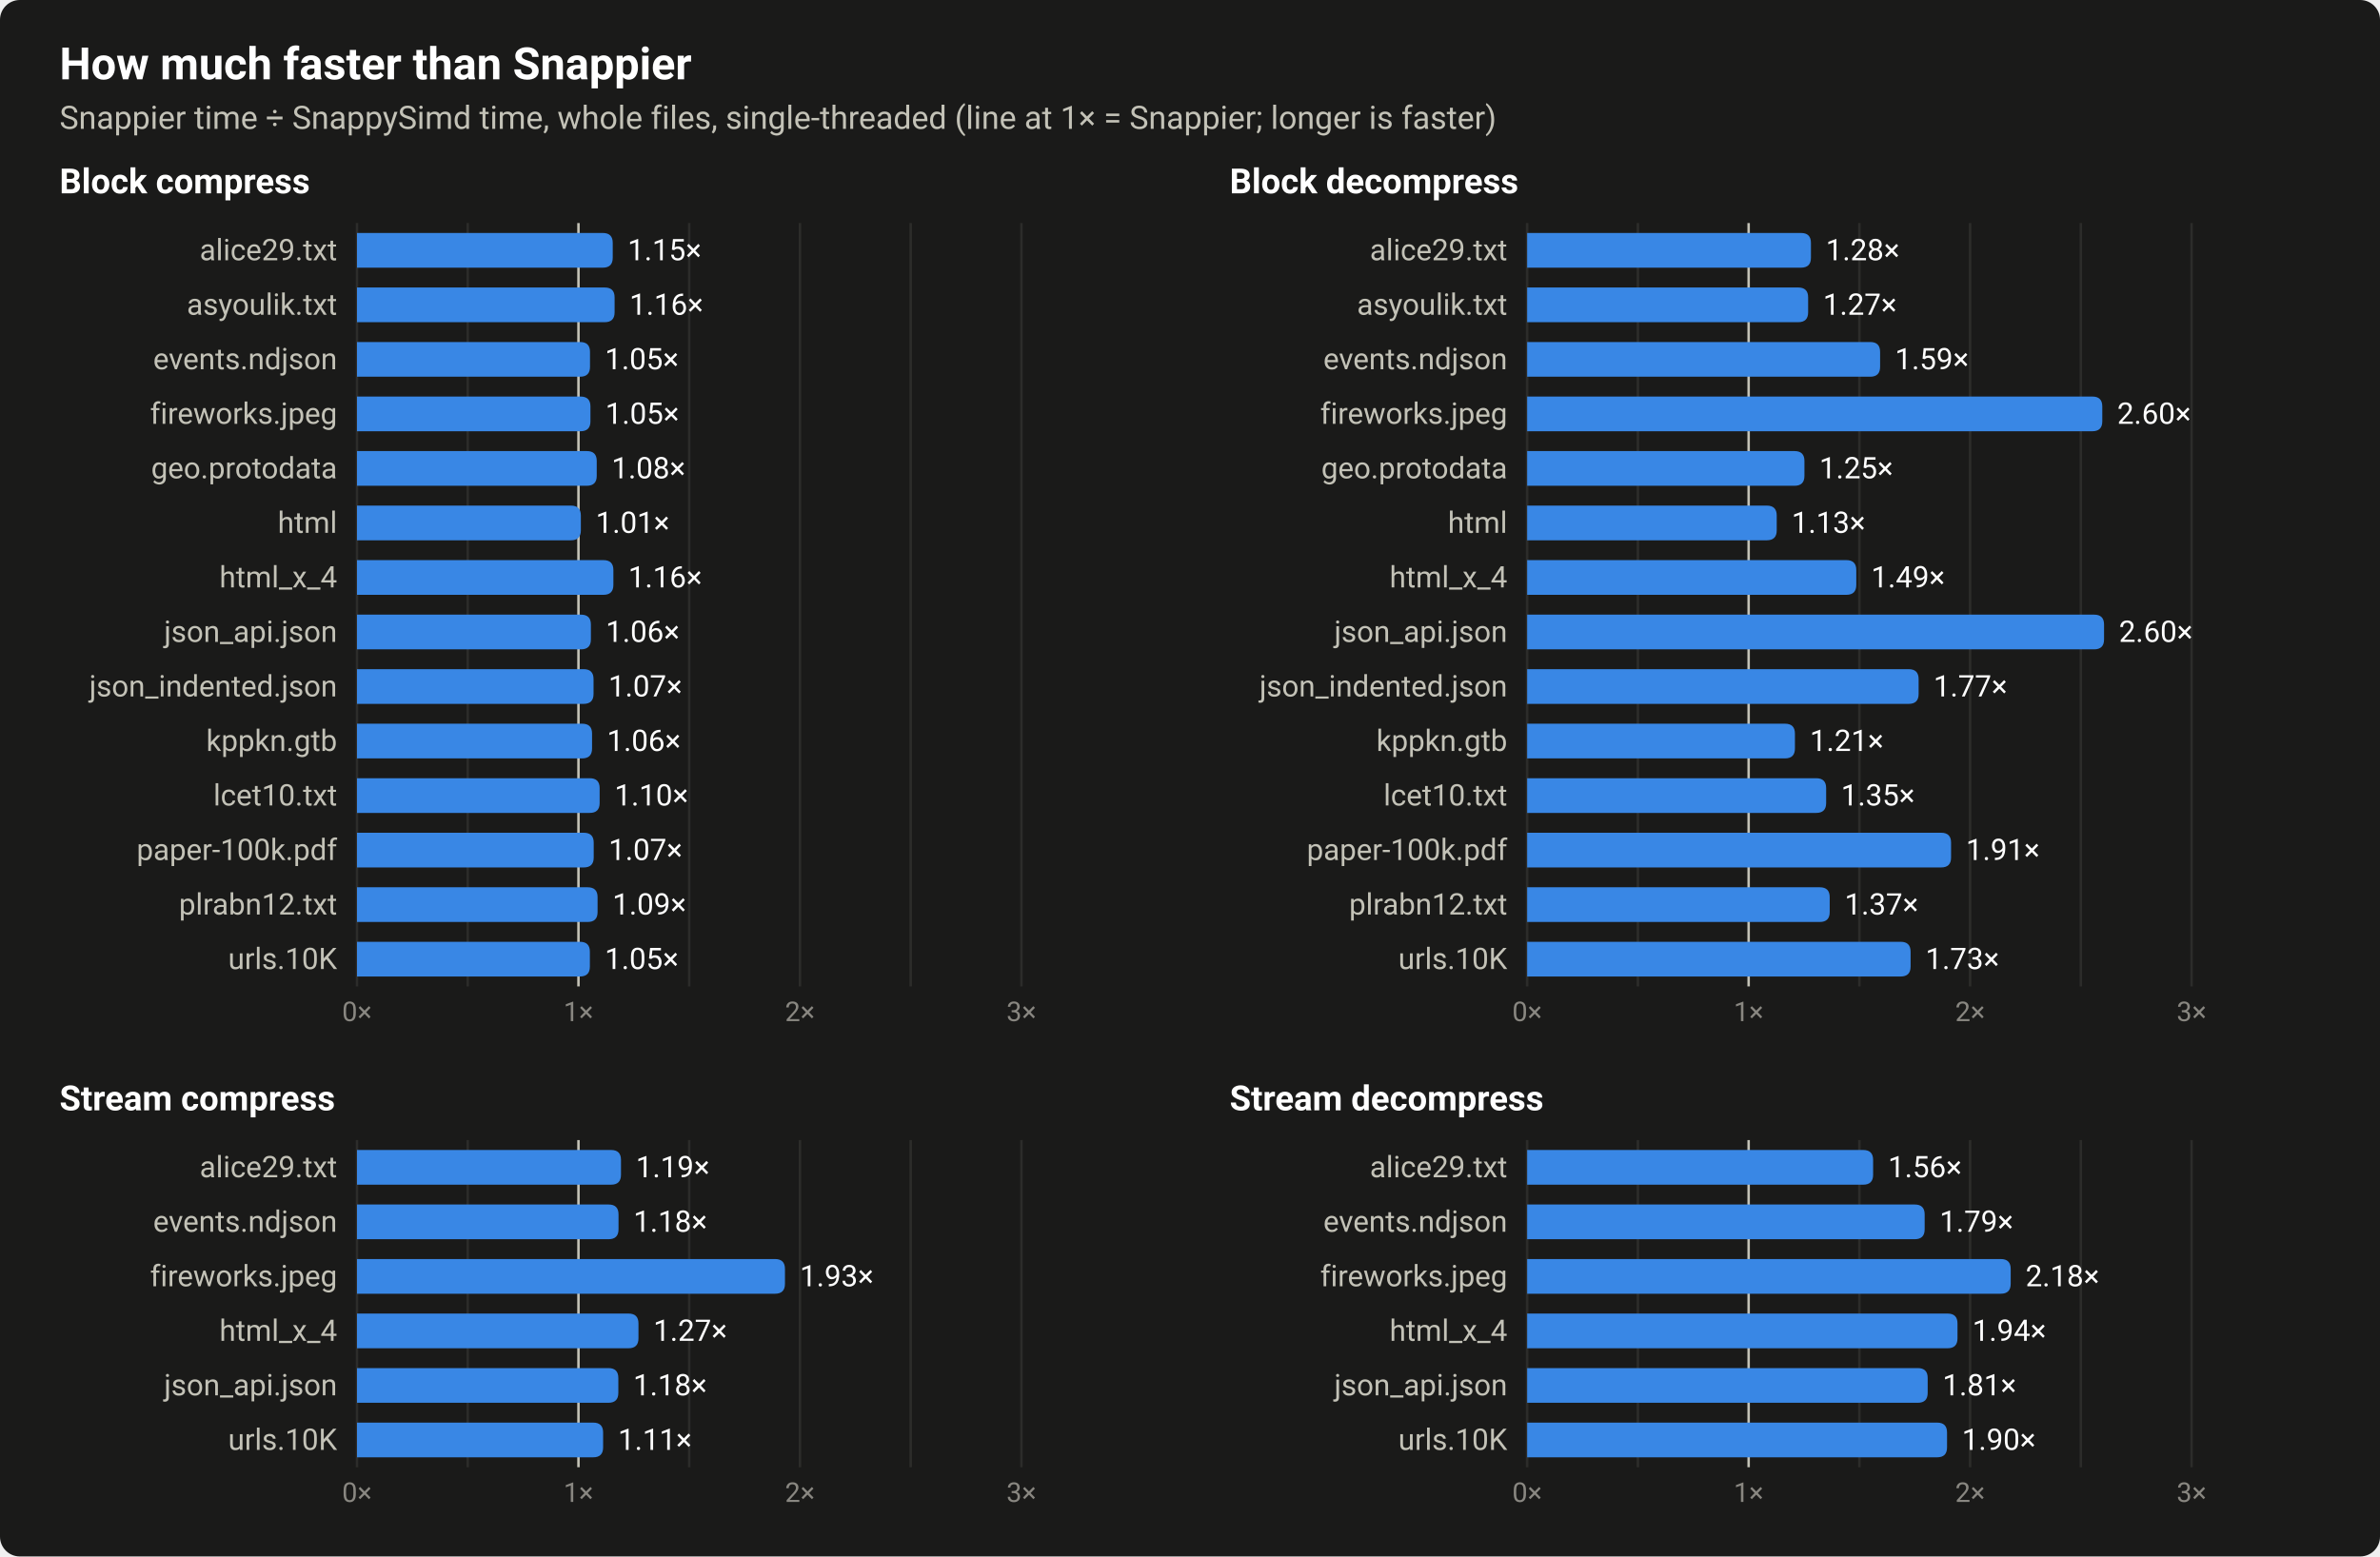
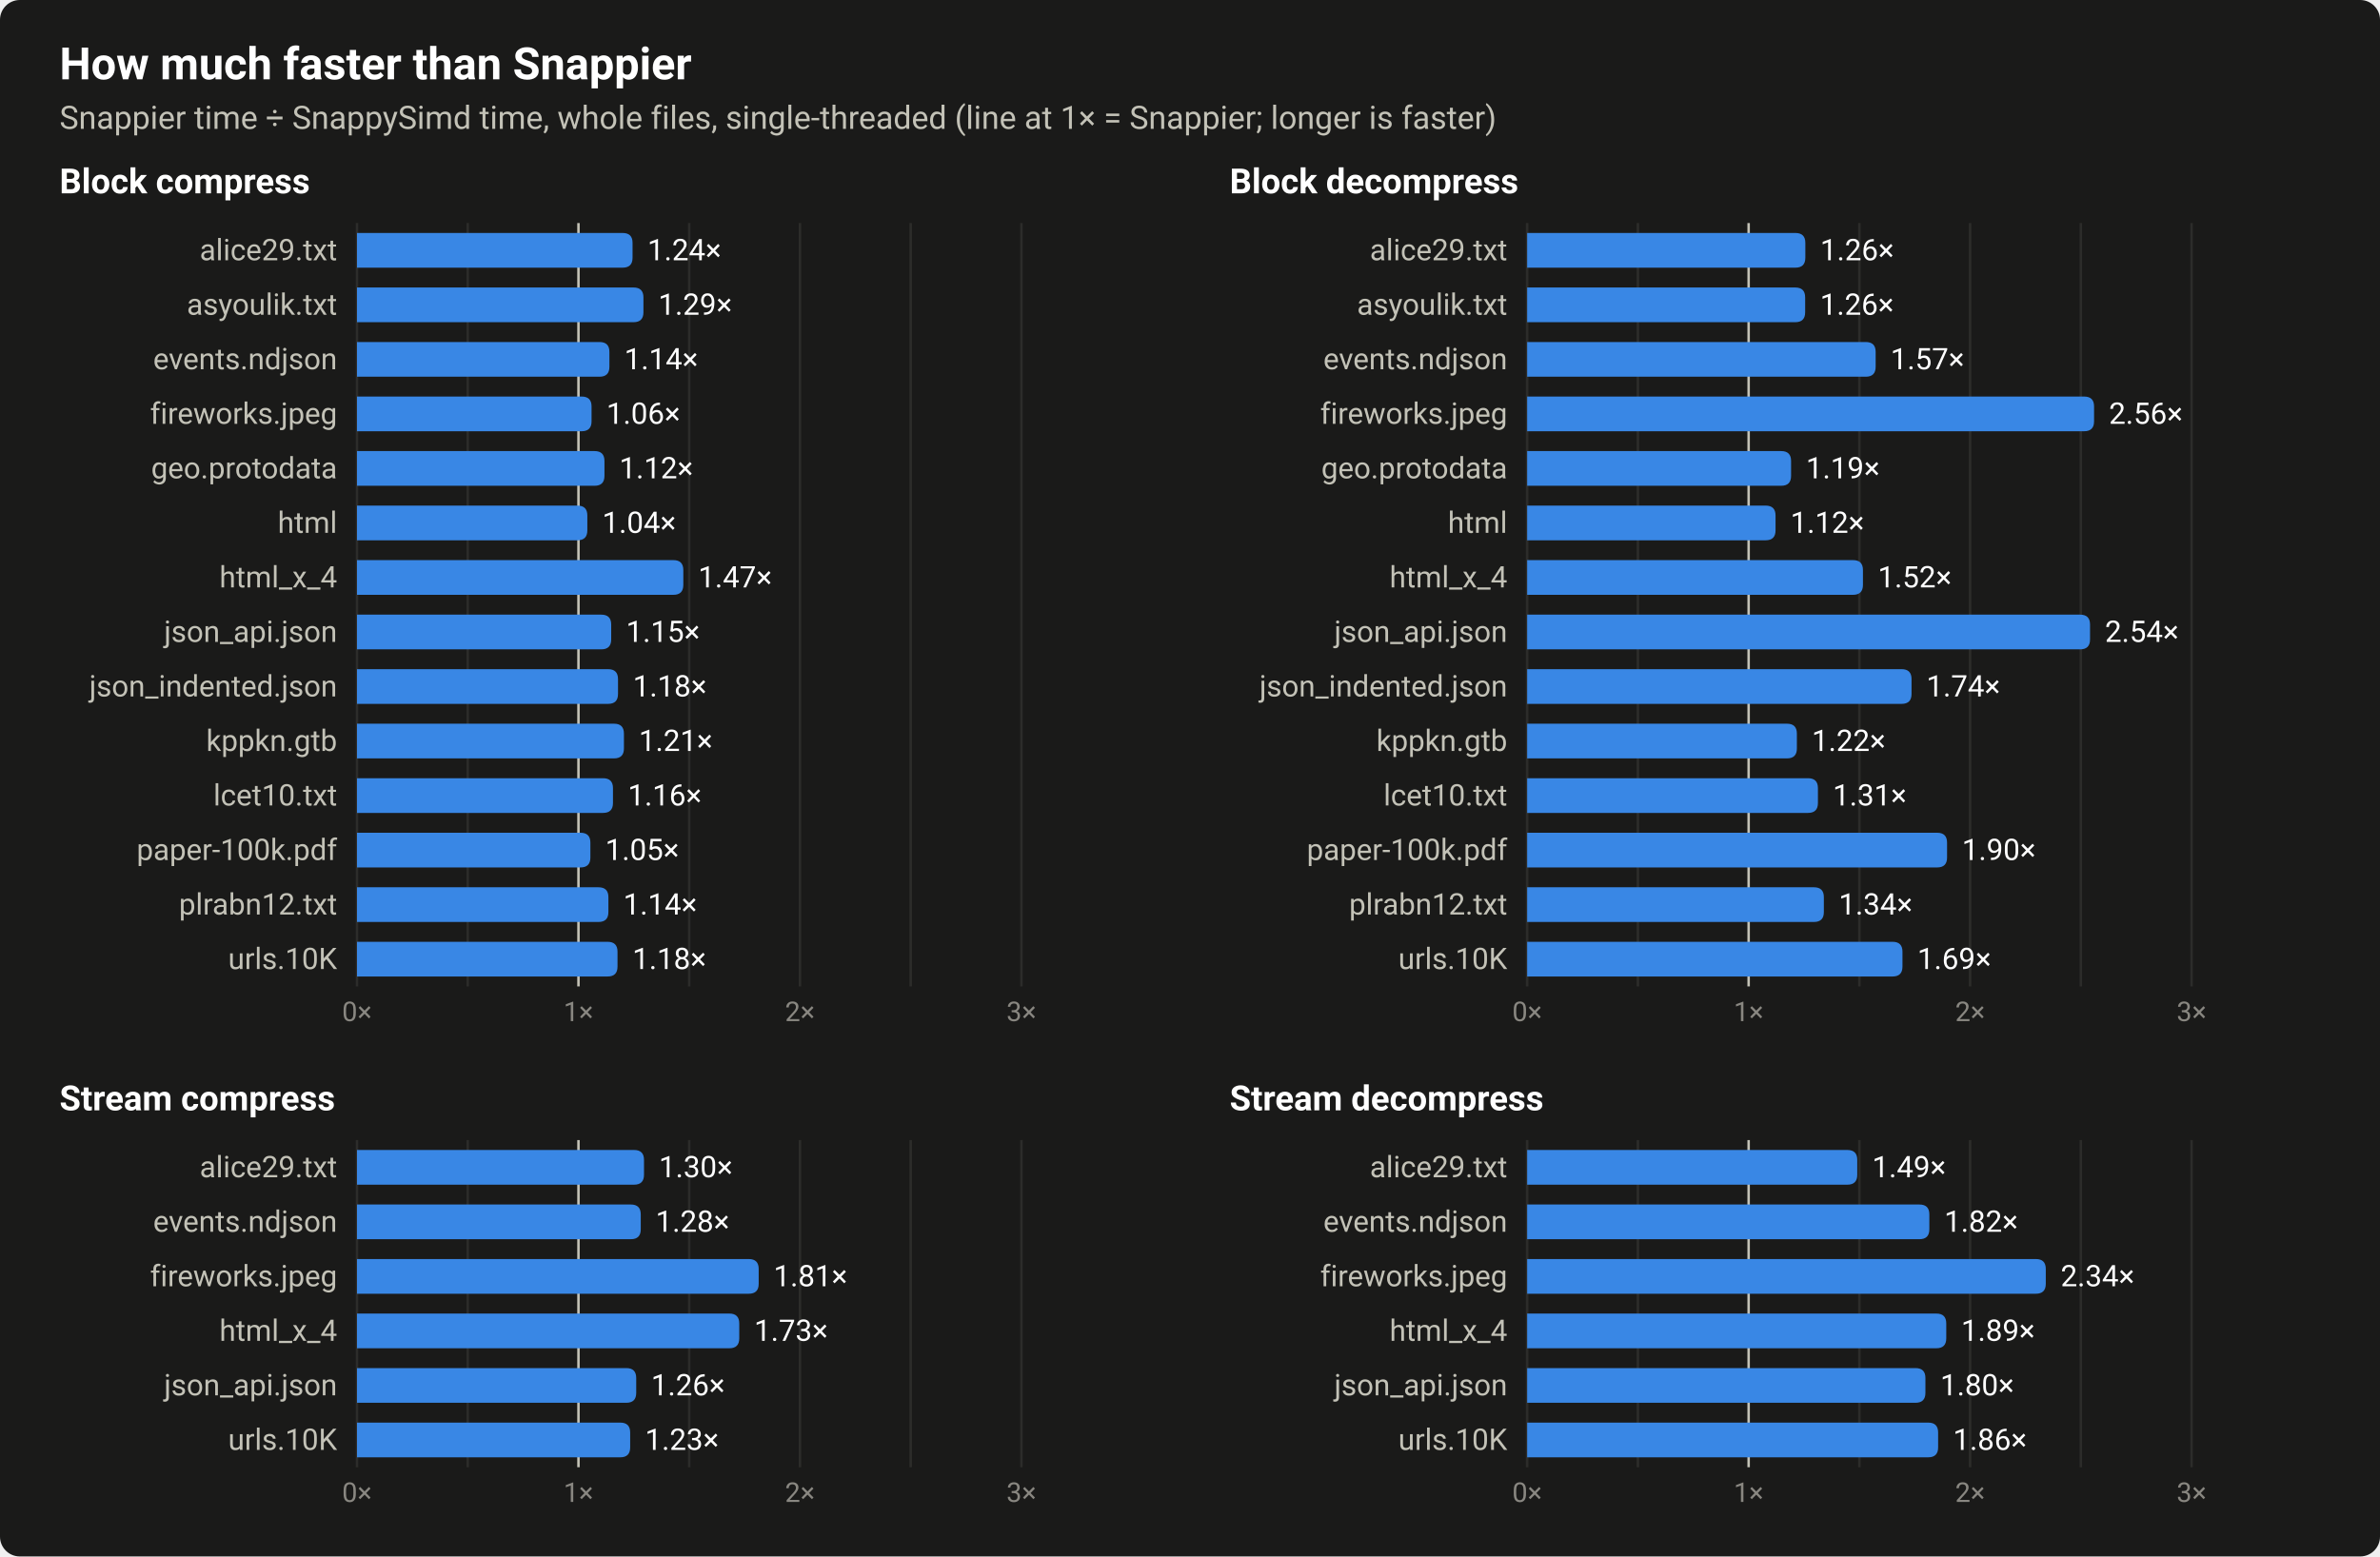
<svg xmlns="http://www.w3.org/2000/svg" width="960" height="628" viewBox="0 0 960 628" role="img" aria-labelledby="t d" font-family="system-ui, -apple-system, 'Segoe UI', Roboto, Helvetica, Arial, sans-serif">
  <rect width="960" height="628" rx="8" fill="#1a1a19" />
  <text x="24" y="32" font-size="18" fill="#ffffff" font-weight="600">How much faster than Snappier</text>
  <text x="24" y="52" font-size="13" fill="#c3c2b7">Snappier time ÷ SnappySimd time, whole files, single-threaded (line at 1× = Snappier; longer is faster)</text>
  <text x="24" y="78" font-size="14" fill="#ffffff" font-weight="600">Block compress</text>
  <line x1="144" y1="90" x2="144" y2="398" stroke="#2c2c2a" stroke-width="1" />
  <text x="144" y="412" font-size="11" fill="#898781" text-anchor="middle">0×</text>
  <line x1="188.667" y1="90" x2="188.667" y2="398" stroke="#2c2c2a" stroke-width="1" />
  <line x1="233.333" y1="90" x2="233.333" y2="398" stroke="#c3c2b7" stroke-width="1" />
  <text x="233.333" y="412" font-size="11" fill="#898781" text-anchor="middle">1×</text>
  <line x1="278" y1="90" x2="278" y2="398" stroke="#2c2c2a" stroke-width="1" />
  <line x1="322.667" y1="90" x2="322.667" y2="398" stroke="#2c2c2a" stroke-width="1" />
  <text x="322.667" y="412" font-size="11" fill="#898781" text-anchor="middle">2×</text>
  <line x1="367.333" y1="90" x2="367.333" y2="398" stroke="#2c2c2a" stroke-width="1" />
  <line x1="412" y1="90" x2="412" y2="398" stroke="#2c2c2a" stroke-width="1" />
  <text x="412" y="412" font-size="11" fill="#898781" text-anchor="middle">3×</text>
  <text x="136" y="105" font-size="12" fill="#c3c2b7" text-anchor="end">alice29.txt</text>
-   <path d="M144,94 H243.154 Q247.154,94 247.154,98 V104 Q247.154,108 243.154,108 H144 Z" fill="#3987e5" />
-   <text x="253.154" y="105" font-size="12" fill="#ffffff">1.15×</text>
+   <path d="M144,94 H251.148 Q255.148,94 255.148,98 V104 Q255.148,108 251.148,108 H144 Z" fill="#3987e5" />
+   <text x="261.148" y="105" font-size="12" fill="#ffffff">1.24×</text>
  <text x="136" y="127" font-size="12" fill="#c3c2b7" text-anchor="end">asyoulik.txt</text>
-   <path d="M144,116 H243.906 Q247.906,116 247.906,120 V126 Q247.906,130 243.906,130 H144 Z" fill="#3987e5" />
-   <text x="253.906" y="127" font-size="12" fill="#ffffff">1.16×</text>
+   <path d="M144,116 H255.537 Q259.537,116 259.537,120 V126 Q259.537,130 255.537,130 H144 Z" fill="#3987e5" />
+   <text x="265.537" y="127" font-size="12" fill="#ffffff">1.29×</text>
  <text x="136" y="149" font-size="12" fill="#c3c2b7" text-anchor="end">events.ndjson</text>
-   <path d="M144,138 H233.987 Q237.987,138 237.987,142 V148 Q237.987,152 233.987,152 H144 Z" fill="#3987e5" />
-   <text x="243.987" y="149" font-size="12" fill="#ffffff">1.05×</text>
+   <path d="M144,138 H241.812 Q245.812,138 245.812,142 V148 Q245.812,152 241.812,152 H144 Z" fill="#3987e5" />
+   <text x="251.812" y="149" font-size="12" fill="#ffffff">1.14×</text>
  <text x="136" y="171" font-size="12" fill="#c3c2b7" text-anchor="end">fireworks.jpeg</text>
-   <path d="M144,160 H234.163 Q238.163,160 238.163,164 V170 Q238.163,174 234.163,174 H144 Z" fill="#3987e5" />
-   <text x="244.163" y="171" font-size="12" fill="#ffffff">1.05×</text>
+   <path d="M144,160 H234.611 Q238.611,160 238.611,164 V170 Q238.611,174 234.611,174 H144 Z" fill="#3987e5" />
+   <text x="244.611" y="171" font-size="12" fill="#ffffff">1.06×</text>
  <text x="136" y="193" font-size="12" fill="#c3c2b7" text-anchor="end">geo.protodata</text>
-   <path d="M144,182 H236.702 Q240.702,182 240.702,186 V192 Q240.702,196 236.702,196 H144 Z" fill="#3987e5" />
-   <text x="246.702" y="193" font-size="12" fill="#ffffff">1.08×</text>
+   <path d="M144,182 H239.816 Q243.816,182 243.816,186 V192 Q243.816,196 239.816,196 H144 Z" fill="#3987e5" />
+   <text x="249.816" y="193" font-size="12" fill="#ffffff">1.12×</text>
  <text x="136" y="215" font-size="12" fill="#c3c2b7" text-anchor="end">html</text>
-   <path d="M144,204 H230.292 Q234.292,204 234.292,208 V214 Q234.292,218 230.292,218 H144 Z" fill="#3987e5" />
-   <text x="240.292" y="215" font-size="12" fill="#ffffff">1.01×</text>
+   <path d="M144,204 H232.909 Q236.909,204 236.909,208 V214 Q236.909,218 232.909,218 H144 Z" fill="#3987e5" />
+   <text x="242.909" y="215" font-size="12" fill="#ffffff">1.04×</text>
  <text x="136" y="237" font-size="12" fill="#c3c2b7" text-anchor="end">html_x_4</text>
-   <path d="M144,226 H243.414 Q247.414,226 247.414,230 V236 Q247.414,240 243.414,240 H144 Z" fill="#3987e5" />
-   <text x="253.414" y="237" font-size="12" fill="#ffffff">1.16×</text>
+   <path d="M144,226 H271.624 Q275.624,226 275.624,230 V236 Q275.624,240 271.624,240 H144 Z" fill="#3987e5" />
+   <text x="281.624" y="237" font-size="12" fill="#ffffff">1.47×</text>
  <text x="136" y="259" font-size="12" fill="#c3c2b7" text-anchor="end">json_api.json</text>
-   <path d="M144,248 H234.343 Q238.343,248 238.343,252 V258 Q238.343,262 234.343,262 H144 Z" fill="#3987e5" />
-   <text x="244.343" y="259" font-size="12" fill="#ffffff">1.06×</text>
+   <path d="M144,248 H242.532 Q246.532,248 246.532,252 V258 Q246.532,262 242.532,262 H144 Z" fill="#3987e5" />
+   <text x="252.532" y="259" font-size="12" fill="#ffffff">1.15×</text>
  <text x="136" y="281" font-size="12" fill="#c3c2b7" text-anchor="end">json_indented.json</text>
-   <path d="M144,270 H235.412 Q239.412,270 239.412,274 V280 Q239.412,284 235.412,284 H144 Z" fill="#3987e5" />
-   <text x="245.412" y="281" font-size="12" fill="#ffffff">1.07×</text>
+   <path d="M144,270 H245.282 Q249.282,270 249.282,274 V280 Q249.282,284 245.282,284 H144 Z" fill="#3987e5" />
+   <text x="255.282" y="281" font-size="12" fill="#ffffff">1.18×</text>
  <text x="136" y="303" font-size="12" fill="#c3c2b7" text-anchor="end">kppkn.gtb</text>
-   <path d="M144,292 H234.815 Q238.815,292 238.815,296 V302 Q238.815,306 234.815,306 H144 Z" fill="#3987e5" />
-   <text x="244.815" y="303" font-size="12" fill="#ffffff">1.06×</text>
+   <path d="M144,292 H247.67 Q251.67,292 251.67,296 V302 Q251.67,306 247.67,306 H144 Z" fill="#3987e5" />
+   <text x="257.67" y="303" font-size="12" fill="#ffffff">1.21×</text>
  <text x="136" y="325" font-size="12" fill="#c3c2b7" text-anchor="end">lcet10.txt</text>
-   <path d="M144,314 H237.874 Q241.874,314 241.874,318 V324 Q241.874,328 237.874,328 H144 Z" fill="#3987e5" />
-   <text x="247.874" y="325" font-size="12" fill="#ffffff">1.10×</text>
+   <path d="M144,314 H243.249 Q247.249,314 247.249,318 V324 Q247.249,328 243.249,328 H144 Z" fill="#3987e5" />
+   <text x="253.249" y="325" font-size="12" fill="#ffffff">1.16×</text>
  <text x="136" y="347" font-size="12" fill="#c3c2b7" text-anchor="end">paper-100k.pdf</text>
-   <path d="M144,336 H235.479 Q239.479,336 239.479,340 V346 Q239.479,350 235.479,350 H144 Z" fill="#3987e5" />
-   <text x="245.479" y="347" font-size="12" fill="#ffffff">1.07×</text>
+   <path d="M144,336 H234.137 Q238.137,336 238.137,340 V346 Q238.137,350 234.137,350 H144 Z" fill="#3987e5" />
+   <text x="244.137" y="347" font-size="12" fill="#ffffff">1.05×</text>
  <text x="136" y="369" font-size="12" fill="#c3c2b7" text-anchor="end">plrabn12.txt</text>
-   <path d="M144,358 H237.043 Q241.043,358 241.043,362 V368 Q241.043,372 237.043,372 H144 Z" fill="#3987e5" />
-   <text x="247.043" y="369" font-size="12" fill="#ffffff">1.09×</text>
+   <path d="M144,358 H241.406 Q245.406,358 245.406,362 V368 Q245.406,372 241.406,372 H144 Z" fill="#3987e5" />
+   <text x="251.406" y="369" font-size="12" fill="#ffffff">1.14×</text>
  <text x="136" y="391" font-size="12" fill="#c3c2b7" text-anchor="end">urls.10K</text>
-   <path d="M144,380 H233.933 Q237.933,380 237.933,384 V390 Q237.933,394 233.933,394 H144 Z" fill="#3987e5" />
-   <text x="243.933" y="391" font-size="12" fill="#ffffff">1.05×</text>
+   <path d="M144,380 H245.082 Q249.082,380 249.082,384 V390 Q249.082,394 245.082,394 H144 Z" fill="#3987e5" />
+   <text x="255.082" y="391" font-size="12" fill="#ffffff">1.18×</text>
  <text x="496" y="78" font-size="14" fill="#ffffff" font-weight="600">Block decompress</text>
  <line x1="616" y1="90" x2="616" y2="398" stroke="#2c2c2a" stroke-width="1" />
  <text x="616" y="412" font-size="11" fill="#898781" text-anchor="middle">0×</text>
  <line x1="660.667" y1="90" x2="660.667" y2="398" stroke="#2c2c2a" stroke-width="1" />
  <line x1="705.333" y1="90" x2="705.333" y2="398" stroke="#c3c2b7" stroke-width="1" />
  <text x="705.333" y="412" font-size="11" fill="#898781" text-anchor="middle">1×</text>
  <line x1="750" y1="90" x2="750" y2="398" stroke="#2c2c2a" stroke-width="1" />
  <line x1="794.667" y1="90" x2="794.667" y2="398" stroke="#2c2c2a" stroke-width="1" />
  <text x="794.667" y="412" font-size="11" fill="#898781" text-anchor="middle">2×</text>
  <line x1="839.333" y1="90" x2="839.333" y2="398" stroke="#2c2c2a" stroke-width="1" />
  <line x1="884" y1="90" x2="884" y2="398" stroke="#2c2c2a" stroke-width="1" />
  <text x="884" y="412" font-size="11" fill="#898781" text-anchor="middle">3×</text>
  <text x="608" y="105" font-size="12" fill="#c3c2b7" text-anchor="end">alice29.txt</text>
-   <path d="M616,94 H726.461 Q730.461,94 730.461,98 V104 Q730.461,108 726.461,108 H616 Z" fill="#3987e5" />
-   <text x="736.461" y="105" font-size="12" fill="#ffffff">1.28×</text>
+   <path d="M616,94 H724.203 Q728.203,94 728.203,98 V104 Q728.203,108 724.203,108 H616 Z" fill="#3987e5" />
+   <text x="734.203" y="105" font-size="12" fill="#ffffff">1.26×</text>
  <text x="608" y="127" font-size="12" fill="#c3c2b7" text-anchor="end">asyoulik.txt</text>
-   <path d="M616,116 H725.331 Q729.331,116 729.331,120 V126 Q729.331,130 725.331,130 H616 Z" fill="#3987e5" />
-   <text x="735.331" y="127" font-size="12" fill="#ffffff">1.27×</text>
+   <path d="M616,116 H724.13 Q728.13,116 728.13,120 V126 Q728.13,130 724.13,130 H616 Z" fill="#3987e5" />
+   <text x="734.13" y="127" font-size="12" fill="#ffffff">1.26×</text>
  <text x="608" y="149" font-size="12" fill="#c3c2b7" text-anchor="end">events.ndjson</text>
-   <path d="M616,138 H754.363 Q758.363,138 758.363,142 V148 Q758.363,152 754.363,152 H616 Z" fill="#3987e5" />
-   <text x="764.363" y="149" font-size="12" fill="#ffffff">1.59×</text>
+   <path d="M616,138 H752.567 Q756.567,138 756.567,142 V148 Q756.567,152 752.567,152 H616 Z" fill="#3987e5" />
+   <text x="762.567" y="149" font-size="12" fill="#ffffff">1.57×</text>
  <text x="608" y="171" font-size="12" fill="#c3c2b7" text-anchor="end">fireworks.jpeg</text>
-   <path d="M616,160 H843.983 Q847.983,160 847.983,164 V170 Q847.983,174 843.983,174 H616 Z" fill="#3987e5" />
-   <text x="853.983" y="171" font-size="12" fill="#ffffff">2.60×</text>
+   <path d="M616,160 H840.667 Q844.667,160 844.667,164 V170 Q844.667,174 840.667,174 H616 Z" fill="#3987e5" />
+   <text x="850.667" y="171" font-size="12" fill="#ffffff">2.56×</text>
  <text x="608" y="193" font-size="12" fill="#c3c2b7" text-anchor="end">geo.protodata</text>
-   <path d="M616,182 H723.841 Q727.841,182 727.841,186 V192 Q727.841,196 723.841,196 H616 Z" fill="#3987e5" />
-   <text x="733.841" y="193" font-size="12" fill="#ffffff">1.25×</text>
+   <path d="M616,182 H718.452 Q722.452,182 722.452,186 V192 Q722.452,196 718.452,196 H616 Z" fill="#3987e5" />
+   <text x="728.452" y="193" font-size="12" fill="#ffffff">1.19×</text>
  <text x="608" y="215" font-size="12" fill="#c3c2b7" text-anchor="end">html</text>
-   <path d="M616,204 H712.662 Q716.662,204 716.662,208 V214 Q716.662,218 712.662,218 H616 Z" fill="#3987e5" />
-   <text x="722.662" y="215" font-size="12" fill="#ffffff">1.13×</text>
+   <path d="M616,204 H712.185 Q716.185,204 716.185,208 V214 Q716.185,218 712.185,218 H616 Z" fill="#3987e5" />
+   <text x="722.185" y="215" font-size="12" fill="#ffffff">1.12×</text>
  <text x="608" y="237" font-size="12" fill="#c3c2b7" text-anchor="end">html_x_4</text>
-   <path d="M616,226 H744.752 Q748.752,226 748.752,230 V236 Q748.752,240 744.752,240 H616 Z" fill="#3987e5" />
-   <text x="754.752" y="237" font-size="12" fill="#ffffff">1.49×</text>
+   <path d="M616,226 H747.441 Q751.441,226 751.441,230 V236 Q751.441,240 747.441,240 H616 Z" fill="#3987e5" />
+   <text x="757.441" y="237" font-size="12" fill="#ffffff">1.52×</text>
  <text x="608" y="259" font-size="12" fill="#c3c2b7" text-anchor="end">json_api.json</text>
-   <path d="M616,248 H844.696 Q848.696,248 848.696,252 V258 Q848.696,262 844.696,262 H616 Z" fill="#3987e5" />
-   <text x="854.696" y="259" font-size="12" fill="#ffffff">2.60×</text>
+   <path d="M616,248 H839.042 Q843.042,248 843.042,252 V258 Q843.042,262 839.042,262 H616 Z" fill="#3987e5" />
+   <text x="849.042" y="259" font-size="12" fill="#ffffff">2.54×</text>
  <text x="608" y="281" font-size="12" fill="#c3c2b7" text-anchor="end">json_indented.json</text>
-   <path d="M616,270 H769.896 Q773.896,270 773.896,274 V280 Q773.896,284 769.896,284 H616 Z" fill="#3987e5" />
-   <text x="779.896" y="281" font-size="12" fill="#ffffff">1.77×</text>
+   <path d="M616,270 H767.04 Q771.04,270 771.04,274 V280 Q771.04,284 767.04,284 H616 Z" fill="#3987e5" />
+   <text x="777.04" y="281" font-size="12" fill="#ffffff">1.74×</text>
  <text x="608" y="303" font-size="12" fill="#c3c2b7" text-anchor="end">kppkn.gtb</text>
-   <path d="M616,292 H720.007 Q724.007,292 724.007,296 V302 Q724.007,306 720.007,306 H616 Z" fill="#3987e5" />
-   <text x="730.007" y="303" font-size="12" fill="#ffffff">1.21×</text>
+   <path d="M616,292 H720.789 Q724.789,292 724.789,296 V302 Q724.789,306 720.789,306 H616 Z" fill="#3987e5" />
+   <text x="730.789" y="303" font-size="12" fill="#ffffff">1.22×</text>
  <text x="608" y="325" font-size="12" fill="#c3c2b7" text-anchor="end">lcet10.txt</text>
-   <path d="M616,314 H732.598 Q736.598,314 736.598,318 V324 Q736.598,328 732.598,328 H616 Z" fill="#3987e5" />
-   <text x="742.598" y="325" font-size="12" fill="#ffffff">1.35×</text>
+   <path d="M616,314 H729.283 Q733.283,314 733.283,318 V324 Q733.283,328 729.283,328 H616 Z" fill="#3987e5" />
+   <text x="739.283" y="325" font-size="12" fill="#ffffff">1.31×</text>
  <text x="608" y="347" font-size="12" fill="#c3c2b7" text-anchor="end">paper-100k.pdf</text>
-   <path d="M616,336 H782.986 Q786.986,336 786.986,340 V346 Q786.986,350 782.986,350 H616 Z" fill="#3987e5" />
-   <text x="792.986" y="347" font-size="12" fill="#ffffff">1.91×</text>
+   <path d="M616,336 H781.368 Q785.368,336 785.368,340 V346 Q785.368,350 781.368,350 H616 Z" fill="#3987e5" />
+   <text x="791.368" y="347" font-size="12" fill="#ffffff">1.90×</text>
  <text x="608" y="369" font-size="12" fill="#c3c2b7" text-anchor="end">plrabn12.txt</text>
-   <path d="M616,358 H734.035 Q738.035,358 738.035,362 V368 Q738.035,372 734.035,372 H616 Z" fill="#3987e5" />
-   <text x="744.035" y="369" font-size="12" fill="#ffffff">1.37×</text>
+   <path d="M616,358 H731.672 Q735.672,358 735.672,362 V368 Q735.672,372 731.672,372 H616 Z" fill="#3987e5" />
+   <text x="741.672" y="369" font-size="12" fill="#ffffff">1.34×</text>
  <text x="608" y="391" font-size="12" fill="#c3c2b7" text-anchor="end">urls.10K</text>
-   <path d="M616,380 H766.661 Q770.661,380 770.661,384 V390 Q770.661,394 766.661,394 H616 Z" fill="#3987e5" />
-   <text x="776.661" y="391" font-size="12" fill="#ffffff">1.73×</text>
+   <path d="M616,380 H763.383 Q767.383,380 767.383,384 V390 Q767.383,394 763.383,394 H616 Z" fill="#3987e5" />
+   <text x="773.383" y="391" font-size="12" fill="#ffffff">1.69×</text>
  <text x="24" y="448" font-size="14" fill="#ffffff" font-weight="600">Stream compress</text>
  <line x1="144" y1="460" x2="144" y2="592" stroke="#2c2c2a" stroke-width="1" />
  <text x="144" y="606" font-size="11" fill="#898781" text-anchor="middle">0×</text>
  <line x1="188.667" y1="460" x2="188.667" y2="592" stroke="#2c2c2a" stroke-width="1" />
  <line x1="233.333" y1="460" x2="233.333" y2="592" stroke="#c3c2b7" stroke-width="1" />
  <text x="233.333" y="606" font-size="11" fill="#898781" text-anchor="middle">1×</text>
  <line x1="278" y1="460" x2="278" y2="592" stroke="#2c2c2a" stroke-width="1" />
  <line x1="322.667" y1="460" x2="322.667" y2="592" stroke="#2c2c2a" stroke-width="1" />
  <text x="322.667" y="606" font-size="11" fill="#898781" text-anchor="middle">2×</text>
  <line x1="367.333" y1="460" x2="367.333" y2="592" stroke="#2c2c2a" stroke-width="1" />
  <line x1="412" y1="460" x2="412" y2="592" stroke="#2c2c2a" stroke-width="1" />
  <text x="412" y="606" font-size="11" fill="#898781" text-anchor="middle">3×</text>
  <text x="136" y="475" font-size="12" fill="#c3c2b7" text-anchor="end">alice29.txt</text>
-   <path d="M144,464 H246.482 Q250.482,464 250.482,468 V474 Q250.482,478 246.482,478 H144 Z" fill="#3987e5" />
-   <text x="256.482" y="475" font-size="12" fill="#ffffff">1.19×</text>
+   <path d="M144,464 H255.765 Q259.765,464 259.765,468 V474 Q259.765,478 255.765,478 H144 Z" fill="#3987e5" />
+   <text x="265.765" y="475" font-size="12" fill="#ffffff">1.30×</text>
  <text x="136" y="497" font-size="12" fill="#c3c2b7" text-anchor="end">events.ndjson</text>
-   <path d="M144,486 H245.489 Q249.489,486 249.489,490 V496 Q249.489,500 245.489,500 H144 Z" fill="#3987e5" />
-   <text x="255.489" y="497" font-size="12" fill="#ffffff">1.18×</text>
+   <path d="M144,486 H254.457 Q258.457,486 258.457,490 V496 Q258.457,500 254.457,500 H144 Z" fill="#3987e5" />
+   <text x="264.457" y="497" font-size="12" fill="#ffffff">1.28×</text>
  <text x="136" y="519" font-size="12" fill="#c3c2b7" text-anchor="end">fireworks.jpeg</text>
-   <path d="M144,508 H312.623 Q316.623,508 316.623,512 V518 Q316.623,522 312.623,522 H144 Z" fill="#3987e5" />
-   <text x="322.623" y="519" font-size="12" fill="#ffffff">1.93×</text>
+   <path d="M144,508 H302.027 Q306.027,508 306.027,512 V518 Q306.027,522 302.027,522 H144 Z" fill="#3987e5" />
+   <text x="312.027" y="519" font-size="12" fill="#ffffff">1.81×</text>
  <text x="136" y="541" font-size="12" fill="#c3c2b7" text-anchor="end">html_x_4</text>
-   <path d="M144,530 H253.535 Q257.535,530 257.535,534 V540 Q257.535,544 253.535,544 H144 Z" fill="#3987e5" />
-   <text x="263.535" y="541" font-size="12" fill="#ffffff">1.27×</text>
+   <path d="M144,530 H294.19 Q298.19,530 298.19,534 V540 Q298.19,544 294.19,544 H144 Z" fill="#3987e5" />
+   <text x="304.19" y="541" font-size="12" fill="#ffffff">1.73×</text>
  <text x="136" y="563" font-size="12" fill="#c3c2b7" text-anchor="end">json_api.json</text>
-   <path d="M144,552 H245.412 Q249.412,552 249.412,556 V562 Q249.412,566 245.412,566 H144 Z" fill="#3987e5" />
-   <text x="255.412" y="563" font-size="12" fill="#ffffff">1.18×</text>
+   <path d="M144,552 H252.625 Q256.625,552 256.625,556 V562 Q256.625,566 252.625,566 H144 Z" fill="#3987e5" />
+   <text x="262.625" y="563" font-size="12" fill="#ffffff">1.26×</text>
  <text x="136" y="585" font-size="12" fill="#c3c2b7" text-anchor="end">urls.10K</text>
-   <path d="M144,574 H239.275 Q243.275,574 243.275,578 V584 Q243.275,588 239.275,588 H144 Z" fill="#3987e5" />
-   <text x="249.275" y="585" font-size="12" fill="#ffffff">1.11×</text>
+   <path d="M144,574 H250.186 Q254.186,574 254.186,578 V584 Q254.186,588 250.186,588 H144 Z" fill="#3987e5" />
+   <text x="260.186" y="585" font-size="12" fill="#ffffff">1.23×</text>
  <text x="496" y="448" font-size="14" fill="#ffffff" font-weight="600">Stream decompress</text>
  <line x1="616" y1="460" x2="616" y2="592" stroke="#2c2c2a" stroke-width="1" />
  <text x="616" y="606" font-size="11" fill="#898781" text-anchor="middle">0×</text>
  <line x1="660.667" y1="460" x2="660.667" y2="592" stroke="#2c2c2a" stroke-width="1" />
  <line x1="705.333" y1="460" x2="705.333" y2="592" stroke="#c3c2b7" stroke-width="1" />
  <text x="705.333" y="606" font-size="11" fill="#898781" text-anchor="middle">1×</text>
  <line x1="750" y1="460" x2="750" y2="592" stroke="#2c2c2a" stroke-width="1" />
  <line x1="794.667" y1="460" x2="794.667" y2="592" stroke="#2c2c2a" stroke-width="1" />
  <text x="794.667" y="606" font-size="11" fill="#898781" text-anchor="middle">2×</text>
  <line x1="839.333" y1="460" x2="839.333" y2="592" stroke="#2c2c2a" stroke-width="1" />
  <line x1="884" y1="460" x2="884" y2="592" stroke="#2c2c2a" stroke-width="1" />
  <text x="884" y="606" font-size="11" fill="#898781" text-anchor="middle">3×</text>
  <text x="608" y="475" font-size="12" fill="#c3c2b7" text-anchor="end">alice29.txt</text>
-   <path d="M616,464 H751.546 Q755.546,464 755.546,468 V474 Q755.546,478 751.546,478 H616 Z" fill="#3987e5" />
-   <text x="761.546" y="475" font-size="12" fill="#ffffff">1.56×</text>
+   <path d="M616,464 H745.148 Q749.148,464 749.148,468 V474 Q749.148,478 745.148,478 H616 Z" fill="#3987e5" />
+   <text x="755.148" y="475" font-size="12" fill="#ffffff">1.49×</text>
  <text x="608" y="497" font-size="12" fill="#c3c2b7" text-anchor="end">events.ndjson</text>
-   <path d="M616,486 H772.336 Q776.336,486 776.336,490 V496 Q776.336,500 772.336,500 H616 Z" fill="#3987e5" />
-   <text x="782.336" y="497" font-size="12" fill="#ffffff">1.79×</text>
+   <path d="M616,486 H774.222 Q778.222,486 778.222,490 V496 Q778.222,500 774.222,500 H616 Z" fill="#3987e5" />
+   <text x="784.222" y="497" font-size="12" fill="#ffffff">1.82×</text>
  <text x="608" y="519" font-size="12" fill="#c3c2b7" text-anchor="end">fireworks.jpeg</text>
-   <path d="M616,508 H807.037 Q811.037,508 811.037,512 V518 Q811.037,522 807.037,522 H616 Z" fill="#3987e5" />
-   <text x="817.037" y="519" font-size="12" fill="#ffffff">2.18×</text>
+   <path d="M616,508 H821.191 Q825.191,508 825.191,512 V518 Q825.191,522 821.191,522 H616 Z" fill="#3987e5" />
+   <text x="831.191" y="519" font-size="12" fill="#ffffff">2.34×</text>
  <text x="608" y="541" font-size="12" fill="#c3c2b7" text-anchor="end">html_x_4</text>
-   <path d="M616,530 H785.579 Q789.579,530 789.579,534 V540 Q789.579,544 785.579,544 H616 Z" fill="#3987e5" />
-   <text x="795.579" y="541" font-size="12" fill="#ffffff">1.94×</text>
+   <path d="M616,530 H781.047 Q785.047,530 785.047,534 V540 Q785.047,544 781.047,544 H616 Z" fill="#3987e5" />
+   <text x="791.047" y="541" font-size="12" fill="#ffffff">1.89×</text>
  <text x="608" y="563" font-size="12" fill="#c3c2b7" text-anchor="end">json_api.json</text>
-   <path d="M616,552 H773.553 Q777.553,552 777.553,556 V562 Q777.553,566 773.553,566 H616 Z" fill="#3987e5" />
-   <text x="783.553" y="563" font-size="12" fill="#ffffff">1.81×</text>
+   <path d="M616,552 H772.638 Q776.638,552 776.638,556 V562 Q776.638,566 772.638,566 H616 Z" fill="#3987e5" />
+   <text x="782.638" y="563" font-size="12" fill="#ffffff">1.80×</text>
  <text x="608" y="585" font-size="12" fill="#c3c2b7" text-anchor="end">urls.10K</text>
-   <path d="M616,574 H781.359 Q785.359,574 785.359,578 V584 Q785.359,588 781.359,588 H616 Z" fill="#3987e5" />
-   <text x="791.359" y="585" font-size="12" fill="#ffffff">1.90×</text>
+   <path d="M616,574 H777.766 Q781.766,574 781.766,578 V584 Q781.766,588 777.766,588 H616 Z" fill="#3987e5" />
+   <text x="787.766" y="585" font-size="12" fill="#ffffff">1.86×</text>
</svg>
